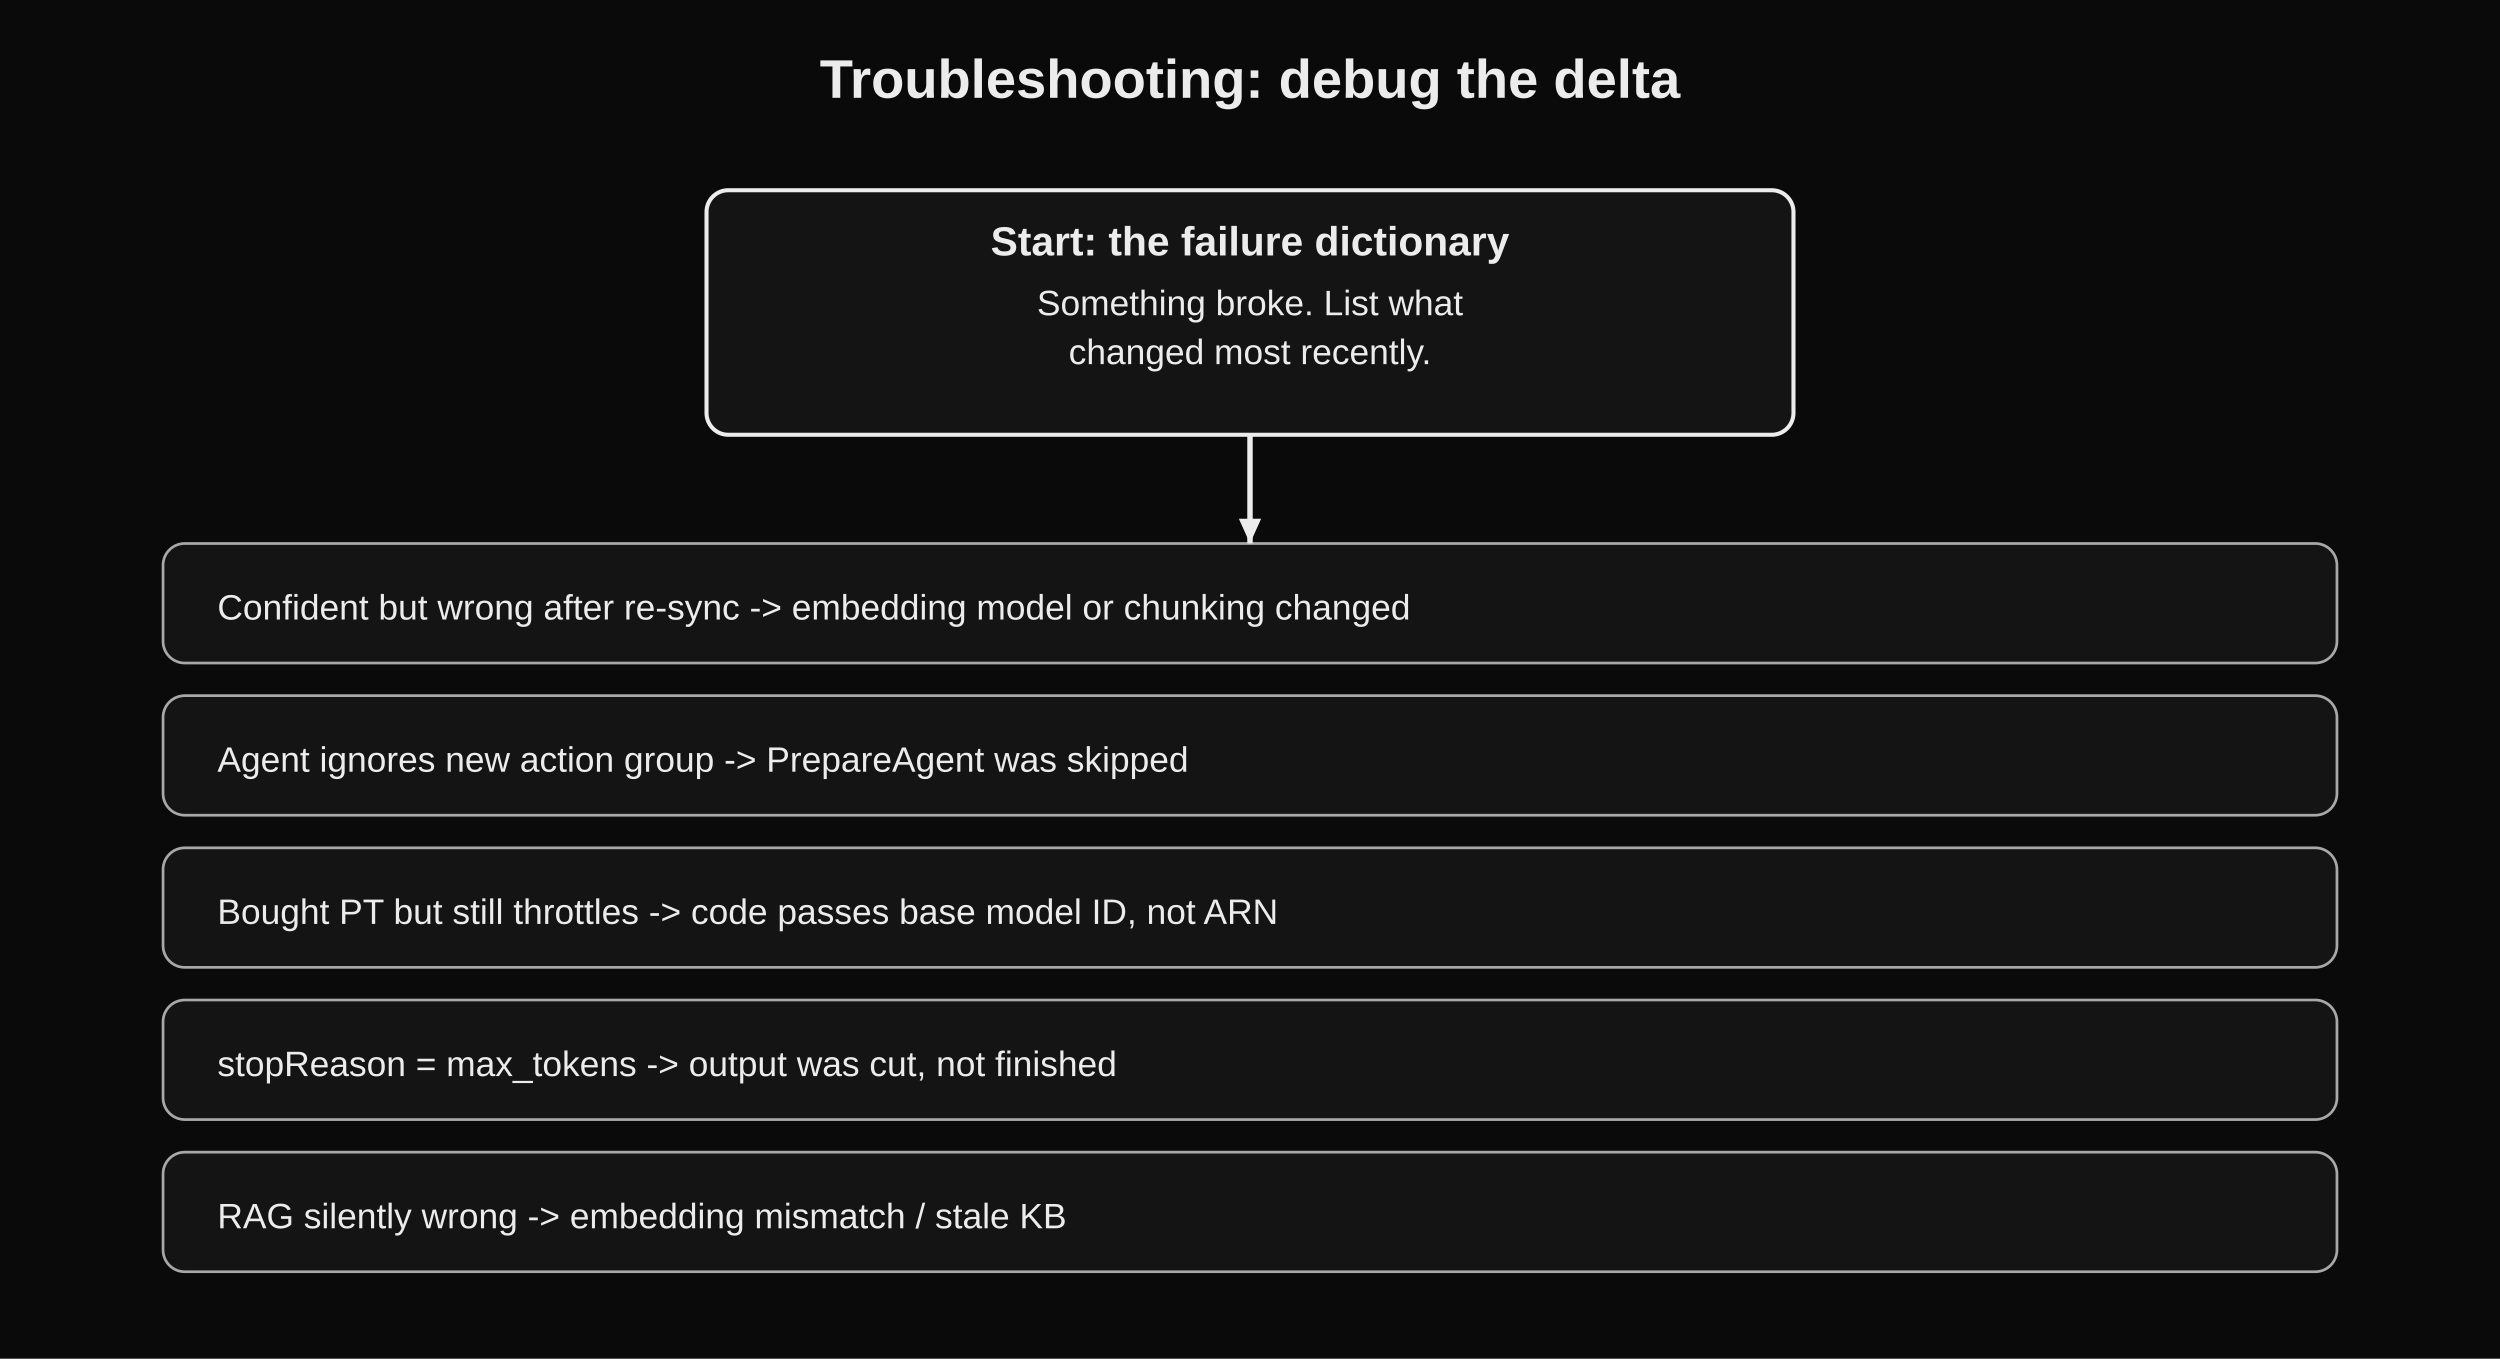
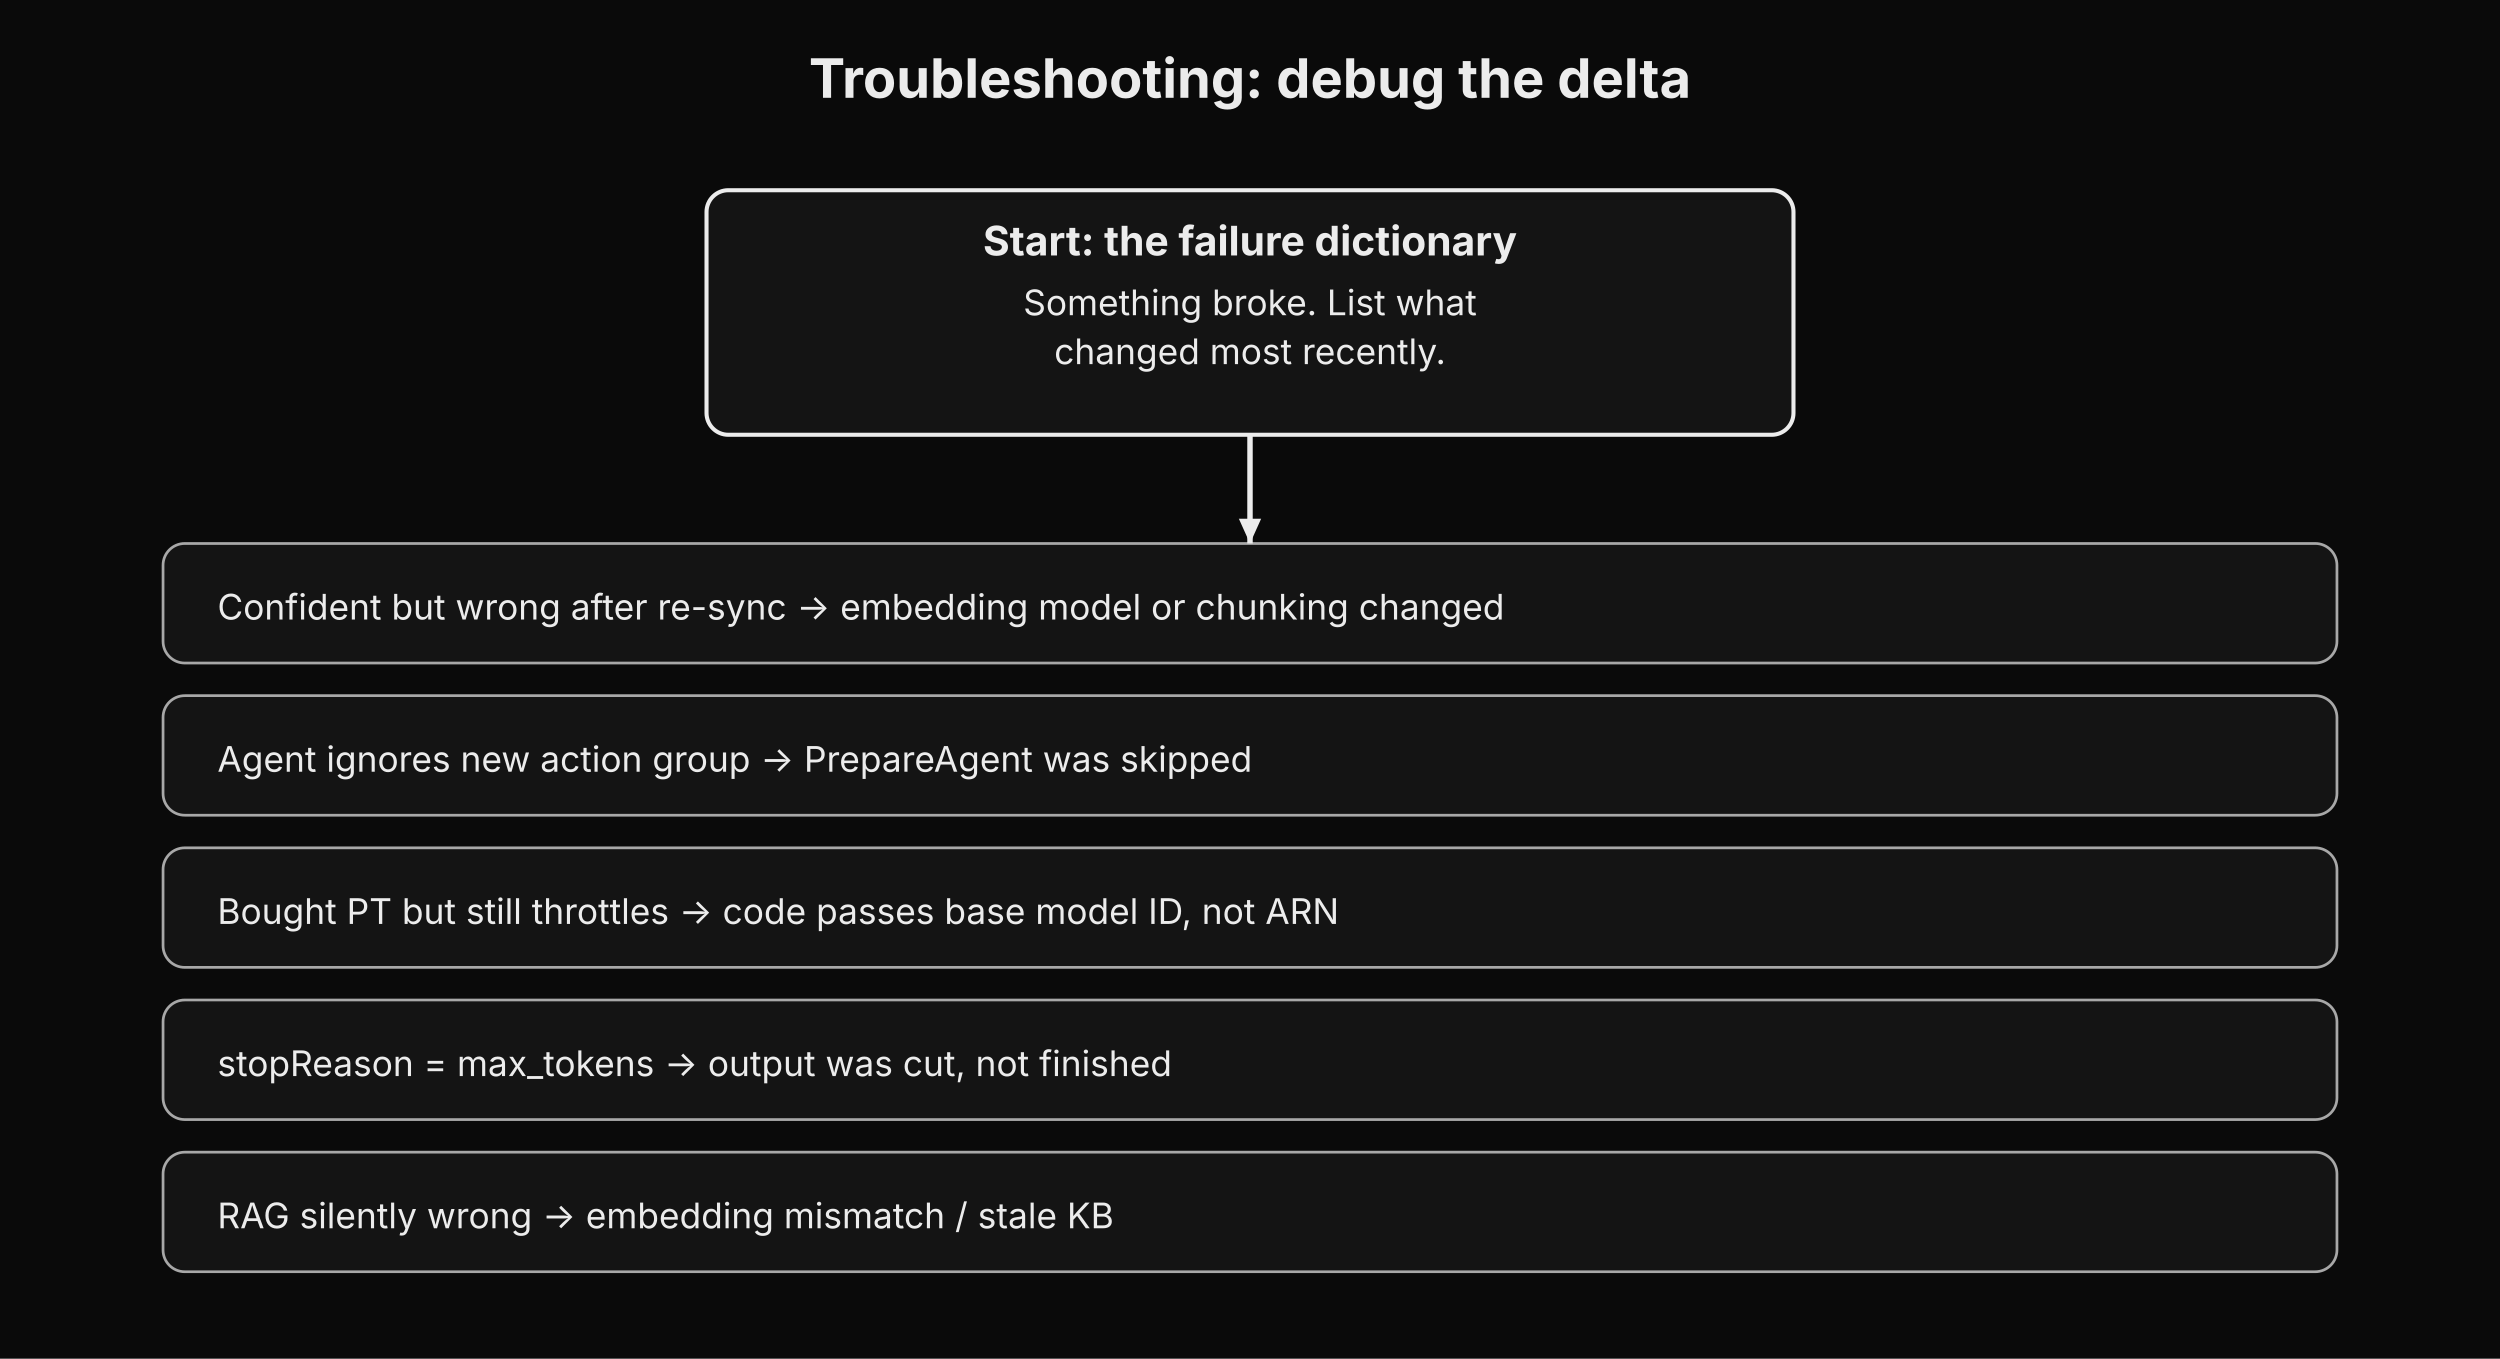
<svg xmlns="http://www.w3.org/2000/svg" width="100%" viewBox="0 0 920 500" role="img" aria-label="Troubleshooting: debug the delta">
-   <style>text{font-family:Verdana,Arial,sans-serif;fill:#ececec;}</style>
+   <style>text{font-family:"Anthropic Sans",Inter,"Source Sans 3","IBM Plex Sans",sans-serif;fill:#ececec}</style>
  <rect x="0" y="0" width="920" height="500" fill="#0a0a0a" />
  <text x="460.0" y="36" text-anchor="middle" font-size="20" font-weight="bold">Troubleshooting: debug the delta</text>
  <rect x="260" y="70" width="400" height="90" rx="8" fill="#141414" stroke="#ececec" stroke-width="1.5" />
  <text x="460.0" y="94" font-size="15" font-weight="bold" text-anchor="middle" fill="#ececec">Start: the failure dictionary</text>
  <text x="460.0" y="116" font-size="13" text-anchor="middle" fill="#ececec">Something broke. List what</text>
  <text x="460.0" y="134" font-size="13" text-anchor="middle" fill="#ececec">changed most recently.</text>
  <rect x="60" y="200" width="800" height="44" rx="8" fill="#141414" stroke="#a8a8a8" stroke-width="1" />
  <text x="80" y="228" font-size="13" text-anchor="start" fill="#ececec">Confident but wrong after re-sync -&gt; embedding model or chunking changed</text>
  <rect x="60" y="256" width="800" height="44" rx="8" fill="#141414" stroke="#a8a8a8" stroke-width="1" />
  <text x="80" y="284" font-size="13" text-anchor="start" fill="#ececec">Agent ignores new action group -&gt; PrepareAgent was skipped</text>
  <rect x="60" y="312" width="800" height="44" rx="8" fill="#141414" stroke="#a8a8a8" stroke-width="1" />
  <text x="80" y="340" font-size="13" text-anchor="start" fill="#ececec">Bought PT but still throttles -&gt; code passes base model ID, not ARN</text>
  <rect x="60" y="368" width="800" height="44" rx="8" fill="#141414" stroke="#a8a8a8" stroke-width="1" />
  <text x="80" y="396" font-size="13" text-anchor="start" fill="#ececec">stopReason = max_tokens -&gt; output was cut, not finished</text>
  <rect x="60" y="424" width="800" height="44" rx="8" fill="#141414" stroke="#a8a8a8" stroke-width="1" />
  <text x="80" y="452" font-size="13" text-anchor="start" fill="#ececec">RAG silently wrong -&gt; embedding mismatch / stale KB</text>
  <line x1="460" y1="160" x2="460" y2="200" stroke="#ececec" stroke-width="2" />
  <polygon points="460,200 455.9,190.9 464.1,190.9" fill="#ececec" />
</svg>
